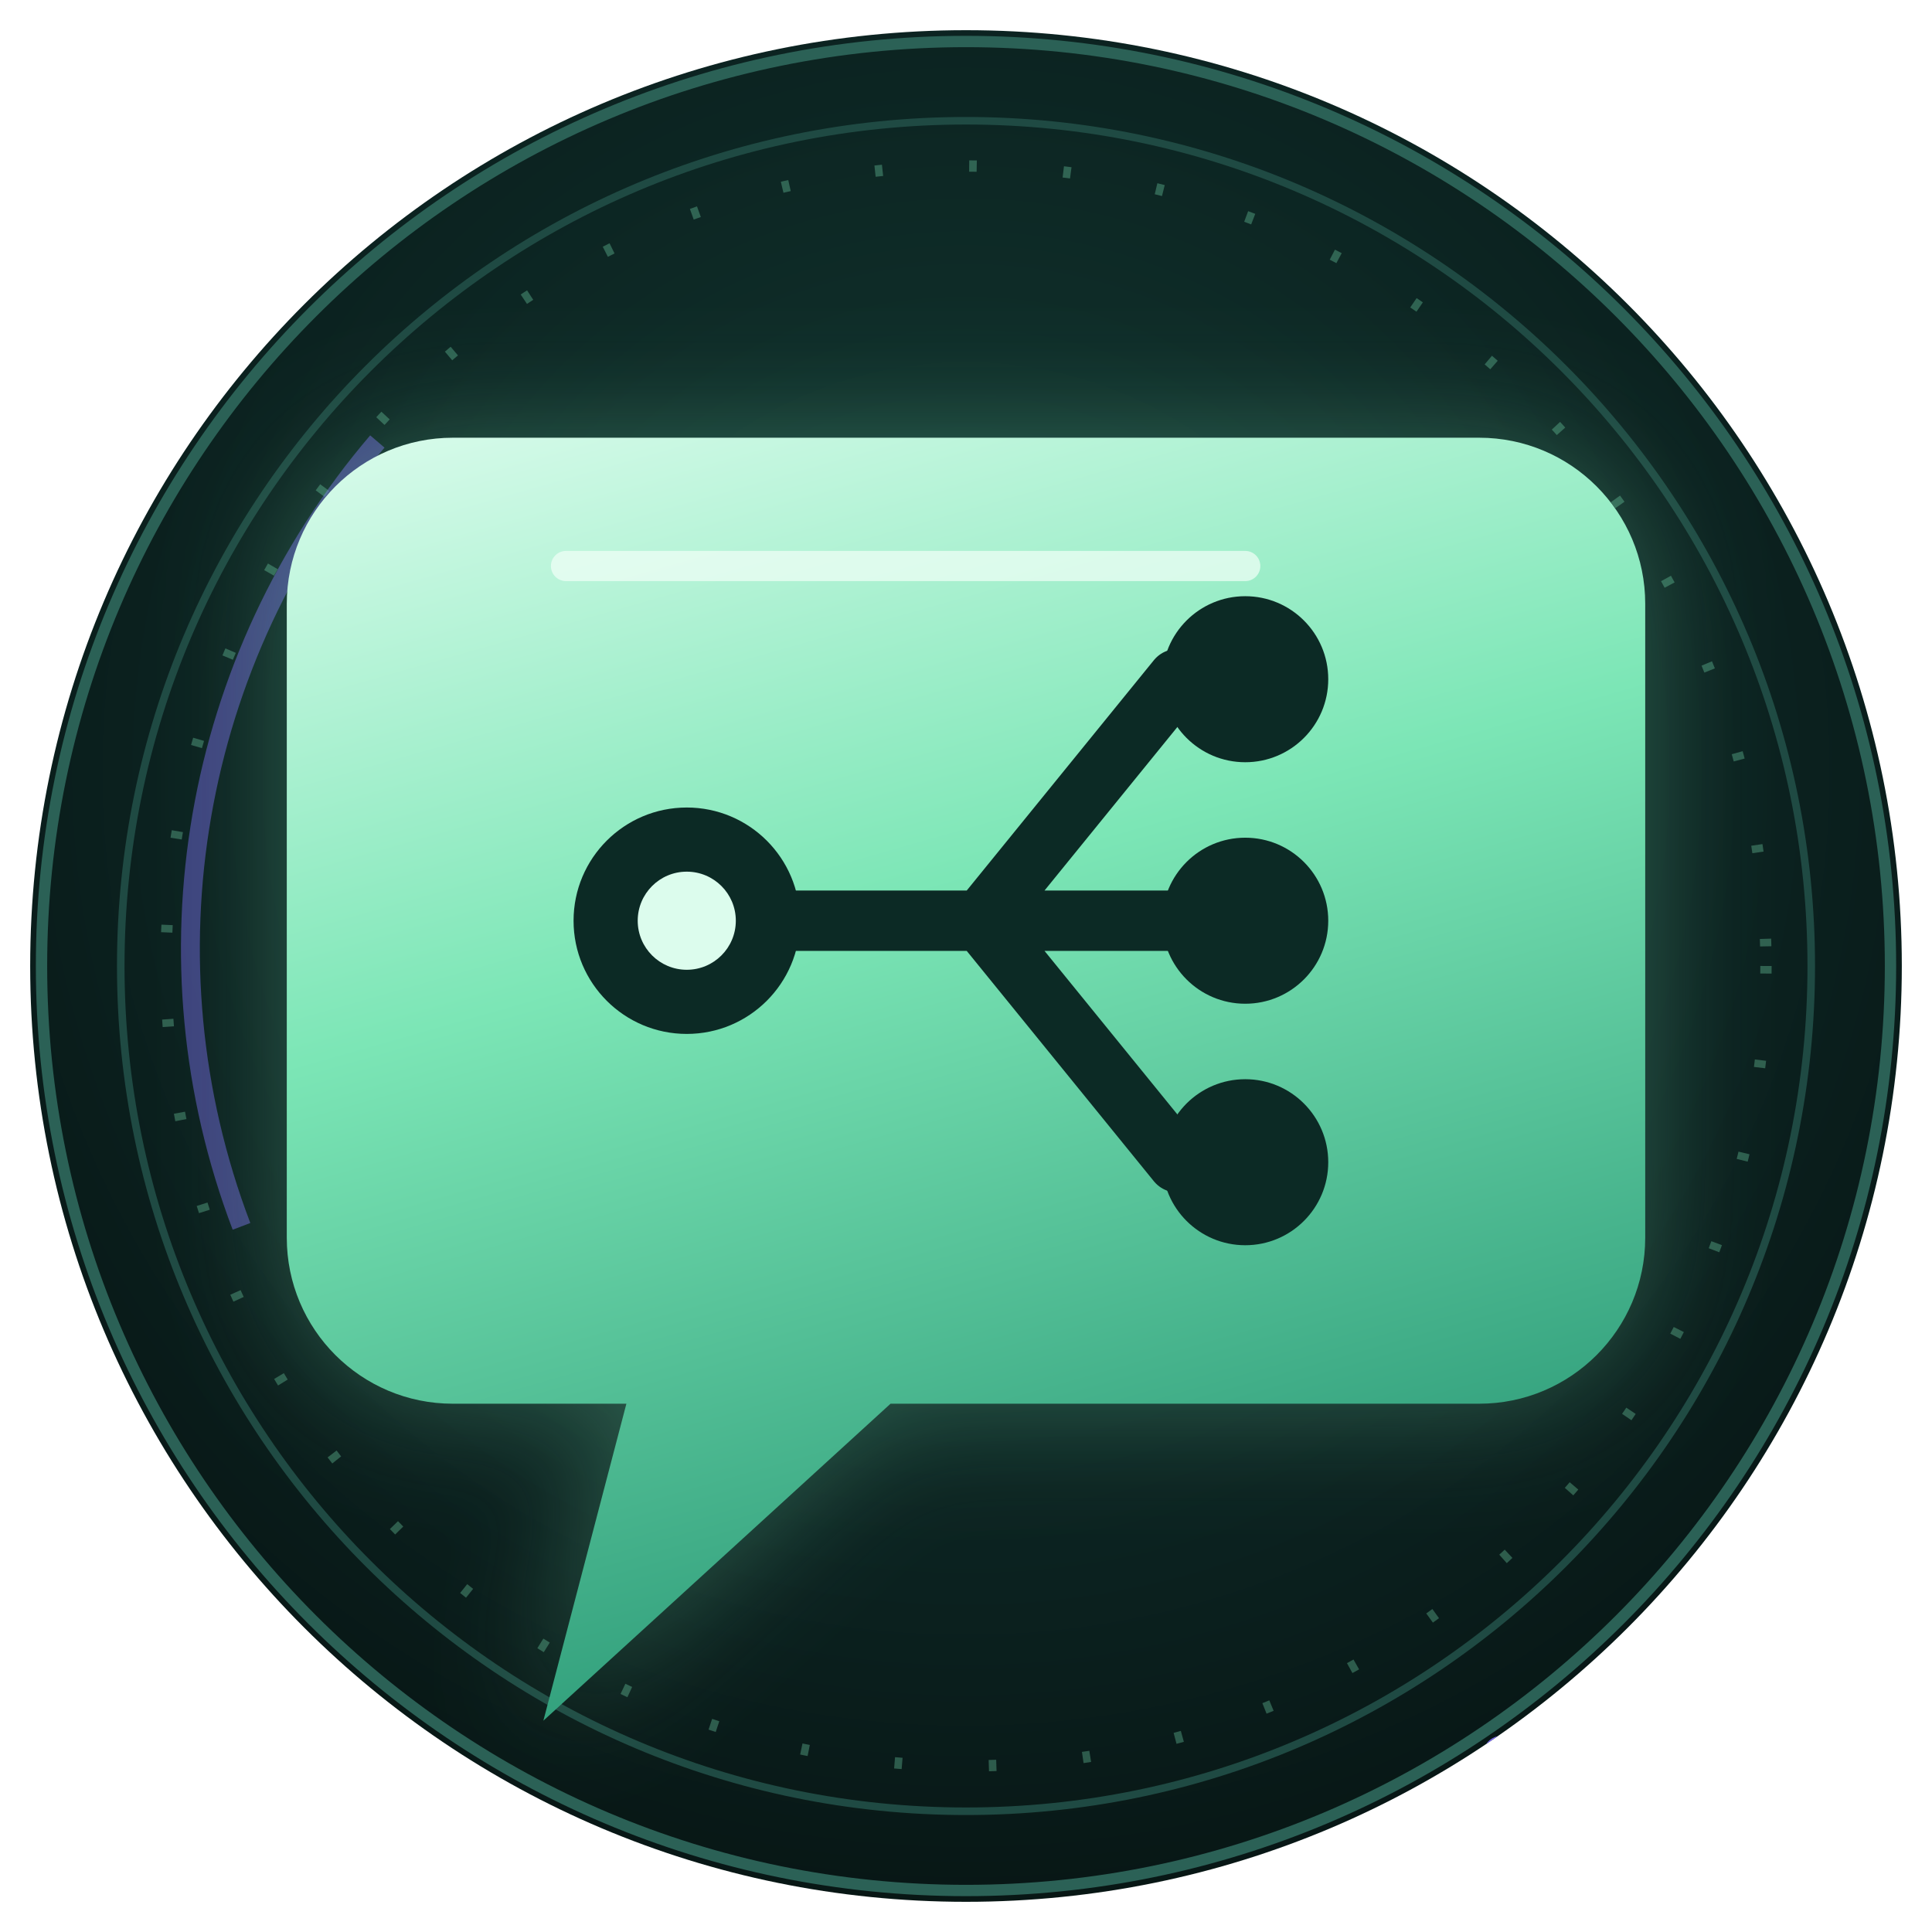
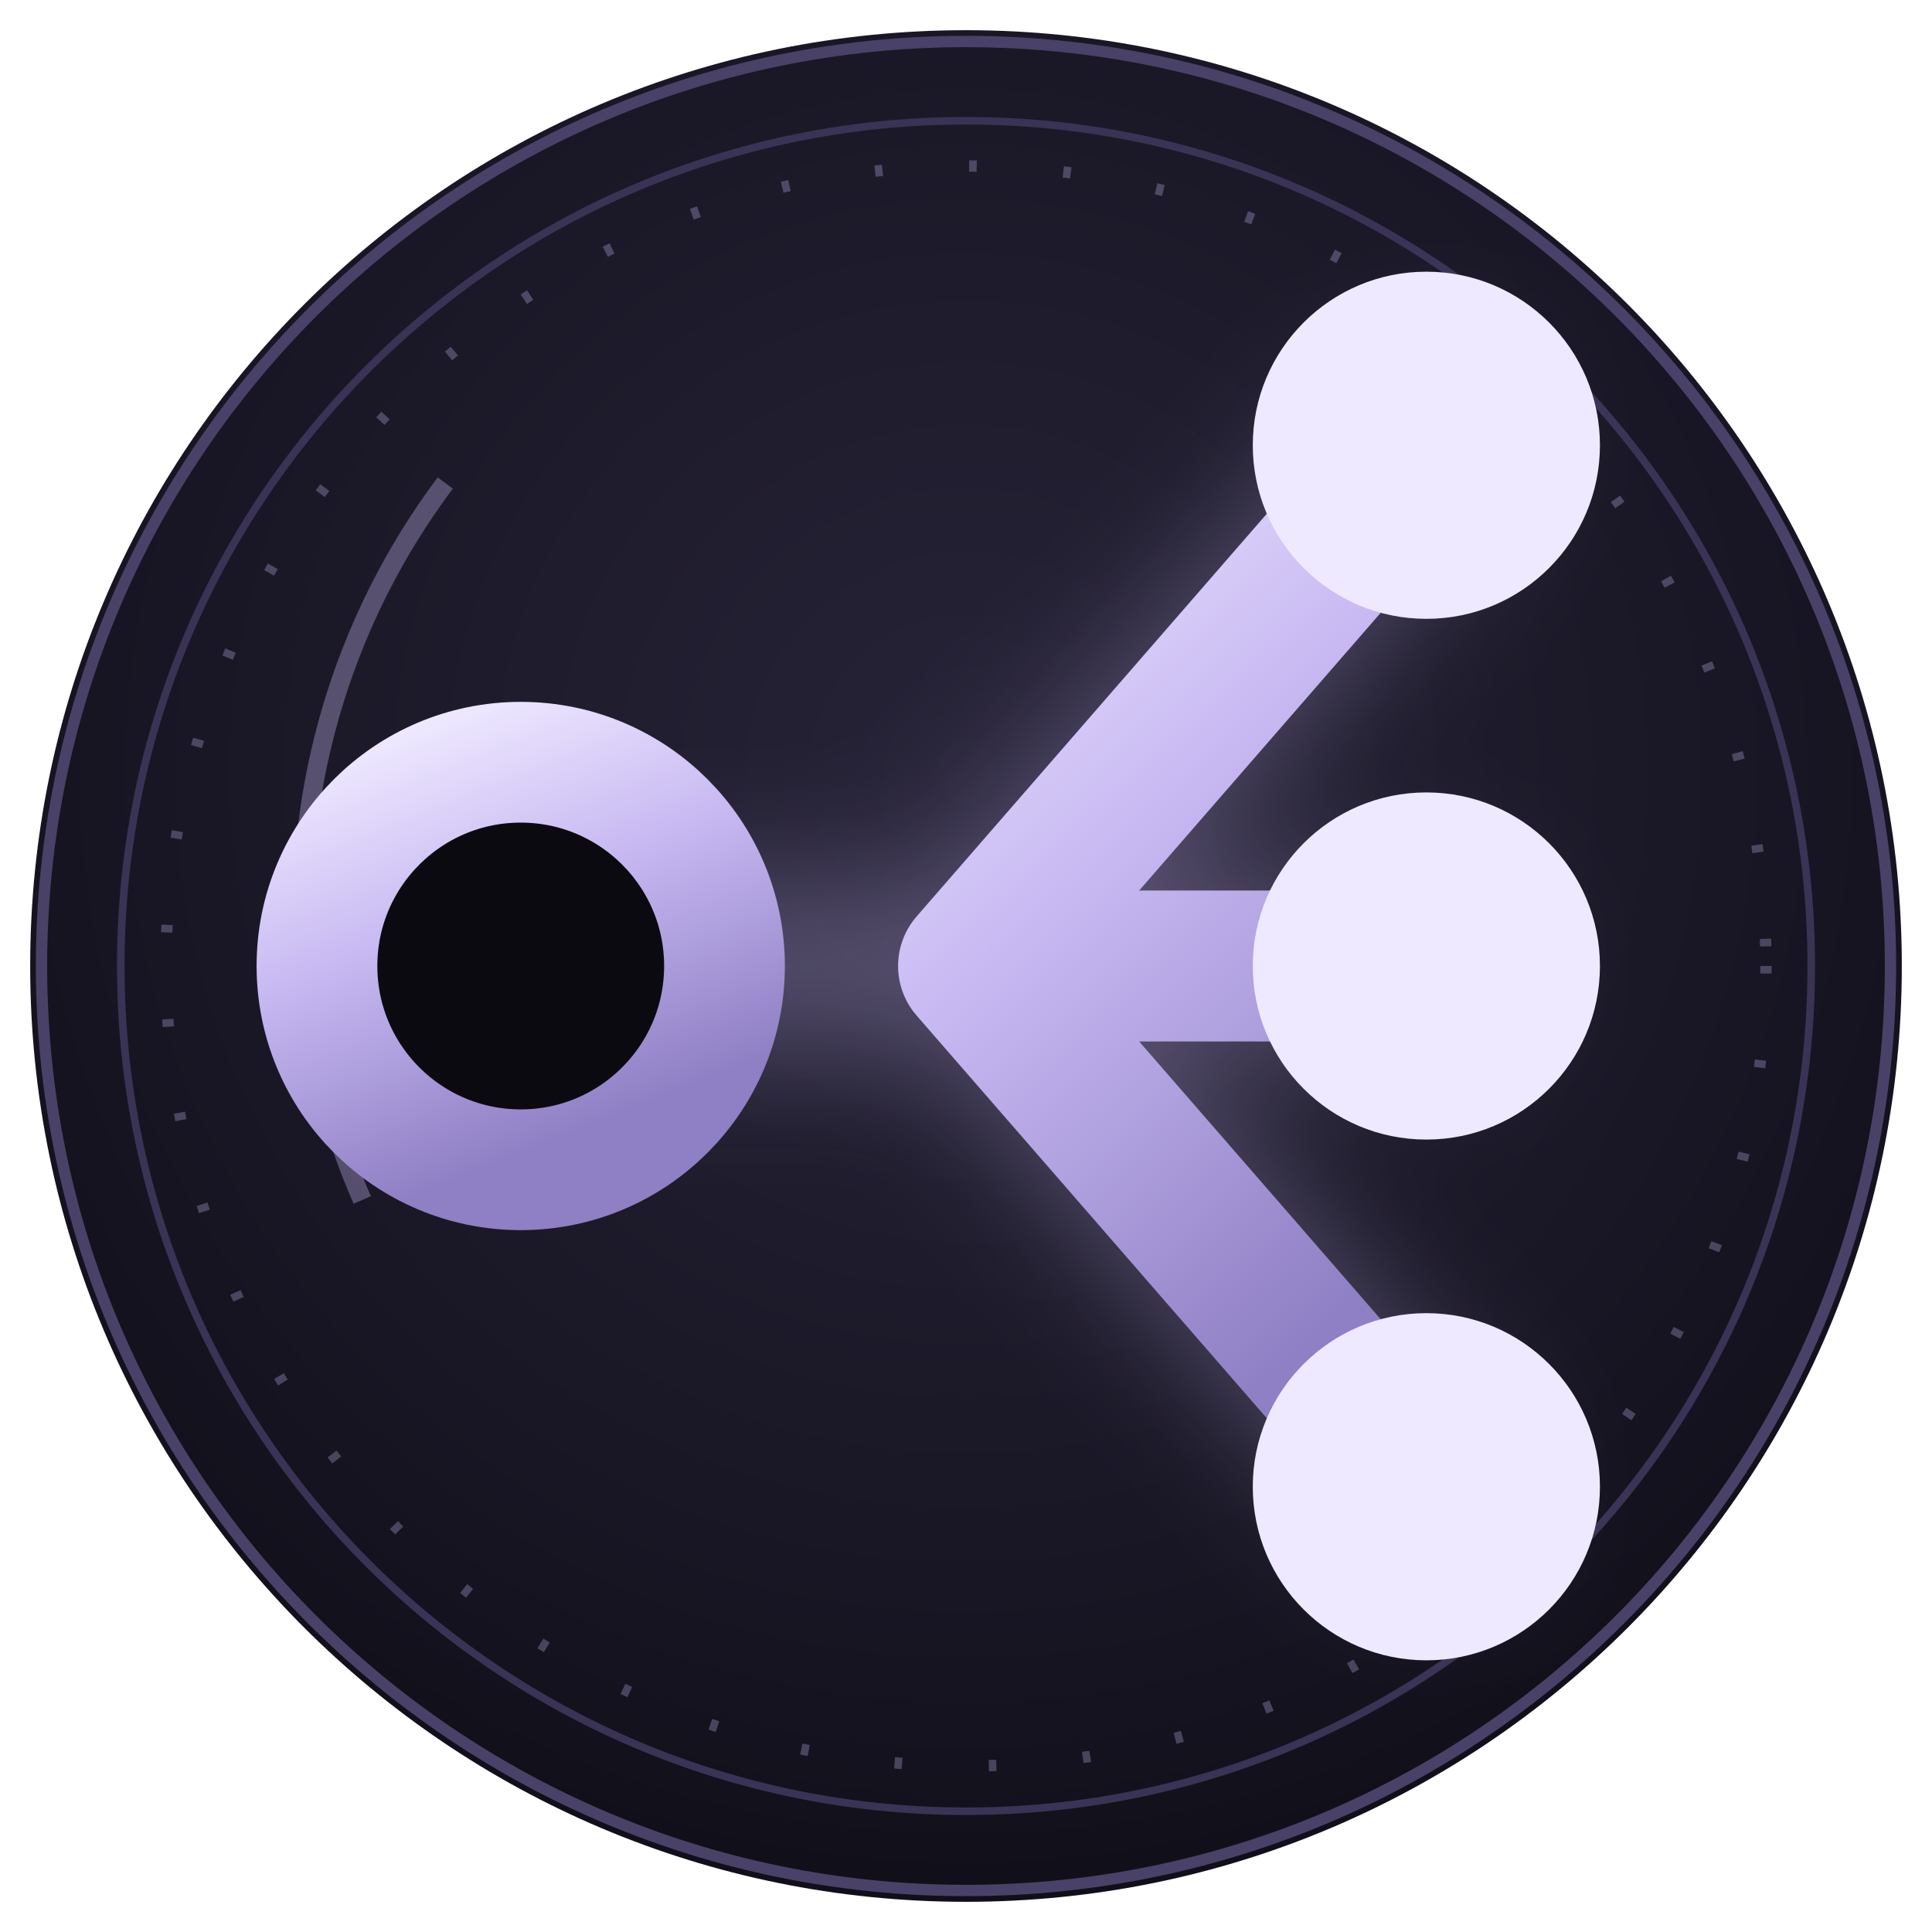
<svg xmlns="http://www.w3.org/2000/svg" viewBox="0 0 512 512" role="img" aria-labelledby="t">
  <defs>
    <radialGradient id="bg" cx="50%" cy="40%" r="70%">
-       <stop stop-color="#123a33" />
-       <stop offset=".6" stop-color="#0b211f" />
-       <stop offset="1" stop-color="#050f0e" />
+       <stop stop-color="#272338" />
+       <stop offset=".6" stop-color="#181624" />
+       <stop offset="1" stop-color="#0b0a11" />
    </radialGradient>
-     <linearGradient id="skin" x1="0" y1="0" x2=".3" y2="1">
-       <stop stop-color="#dcfced" />
-       <stop offset=".45" stop-color="#7ce6b6" />
-       <stop offset="1" stop-color="#2f9d7a" />
+     <linearGradient id="lav" x1="0" y1="0" x2=".4" y2="1">
+       <stop stop-color="#efe9ff" />
+       <stop offset=".45" stop-color="#C7B8F2" />
+       <stop offset="1" stop-color="#8f7fc4" />
    </linearGradient>
    <filter id="glow" x="-60%" y="-60%" width="220%" height="220%">
-       <feGaussianBlur stdDeviation="16" />
+       <feGaussianBlur stdDeviation="18" />
    </filter>
    <clipPath id="disc">
      <circle cx="256" cy="256" r="248" />
    </clipPath>
  </defs>
  <g clip-path="url(#disc)">
    <rect width="512" height="512" fill="url(#bg)" />
-     <circle cx="256" cy="256" r="224" fill="none" stroke="#1f4a43" stroke-width="2" />
-     <circle cx="256" cy="256" r="212" fill="none" stroke="#7ce6b6" stroke-width="3" stroke-dasharray="2 23" opacity=".32" />
-     <path d="M64 325A207 207 0 0 1 100 117" fill="none" stroke="#7d6cf0" stroke-width="5" opacity=".45" />
-     <path d="M120 116h272a44 44 0 0 1 44 44v168a44 44 0 0 1-44 44H236l-92 84 22-84h-46a44 44 0 0 1-44-44V160a44 44 0 0 1 44-44Z" fill="#7ce6b6" opacity=".3" filter="url(#glow)" />
-     <path d="M120 116h272a44 44 0 0 1 44 44v168a44 44 0 0 1-44 44H236l-92 84 22-84h-46a44 44 0 0 1-44-44V160a44 44 0 0 1 44-44Z" fill="url(#skin)" />
-     <path d="M150 150h180" fill="none" stroke="#f2fff8" stroke-width="8" stroke-linecap="round" opacity=".7" />
-     <path d="M186 244h74l52-64M260 244h52M260 244l52 64" fill="none" stroke="#0c2a25" stroke-width="16" stroke-linecap="round" stroke-linejoin="round" />
-     <circle cx="182" cy="244" r="30" fill="#0c2a25" />
-     <circle cx="182" cy="244" r="13" fill="#dcfced" />
-     <circle cx="330" cy="180" r="22" fill="#0c2a25" />
-     <circle cx="330" cy="244" r="22" fill="#0c2a25" />
-     <circle cx="330" cy="308" r="22" fill="#0c2a25" />
-     <circle cx="112" cy="465" r="5" fill="#7ce6b6" />
-     <circle cx="398" cy="465" r="5" fill="#7d6cf0" />
+     <circle cx="256" cy="256" r="224" fill="none" stroke="#3a3355" stroke-width="2" />
+     <circle cx="256" cy="256" r="212" fill="none" stroke="#C7B8F2" stroke-width="3" stroke-dasharray="2 23" opacity=".3" />
+     <path d="M96 318A190 190 0 0 1 118 128" fill="none" stroke="#C7B8F2" stroke-width="5" opacity=".35" />
+     <g fill="none" stroke="#C7B8F2" stroke-width="40" stroke-linecap="round" stroke-linejoin="round" opacity=".35" filter="url(#glow)">
+       <path d="M138 256h120" />
+       <path d="M258 256 378 118M258 256h120M258 256l120 138" />
+     </g>
+     <g fill="none" stroke="url(#lav)" stroke-width="40" stroke-linecap="round" stroke-linejoin="round">
+       <path d="M138 256h120" />
+       <path d="M258 256 378 118M258 256h120M258 256l120 138" />
+     </g>
+     <circle cx="138" cy="256" r="54" fill="#0b0a11" />
+     <circle cx="138" cy="256" r="54" fill="none" stroke="url(#lav)" stroke-width="32" />
+     <circle cx="378" cy="118" r="46" fill="#efe9ff" />
+     <circle cx="378" cy="256" r="46" fill="#efe9ff" />
+     <circle cx="378" cy="394" r="46" fill="#efe9ff" />
  </g>
-   <circle cx="256" cy="256" r="245" fill="none" stroke="#2b6156" stroke-width="3" />
+   <circle cx="256" cy="256" r="245" fill="none" stroke="#4a4168" stroke-width="3" />
</svg>
